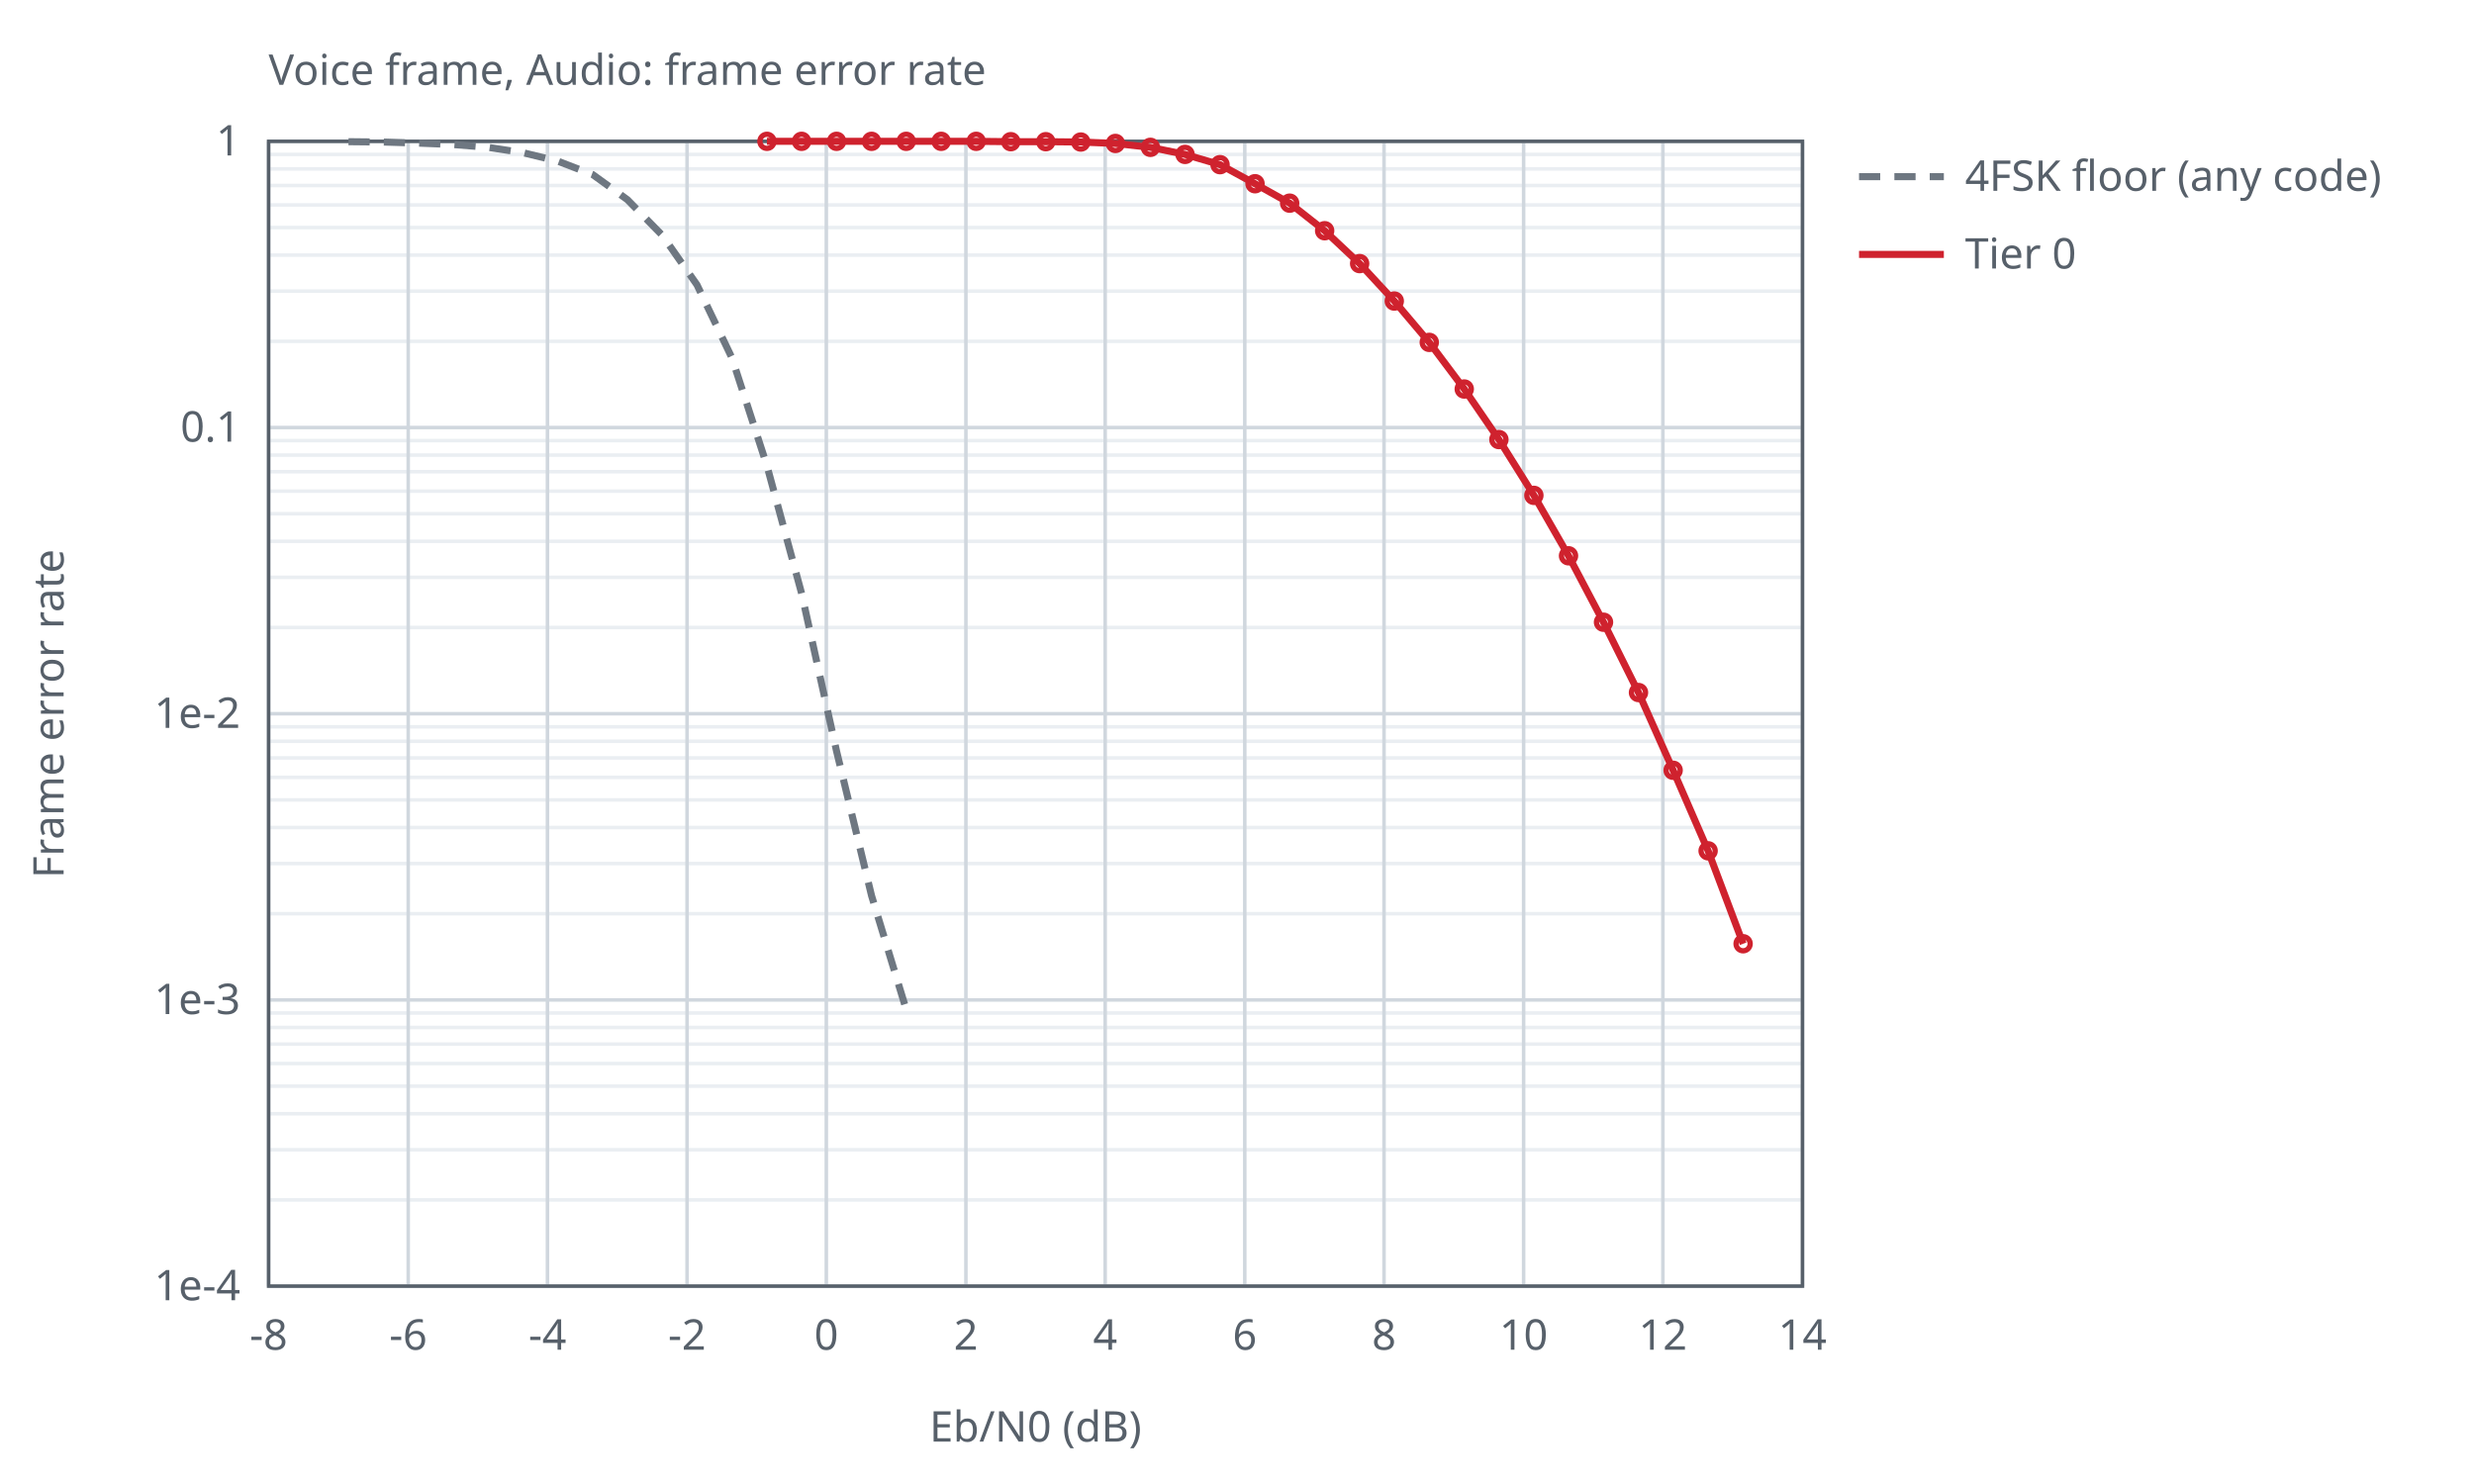
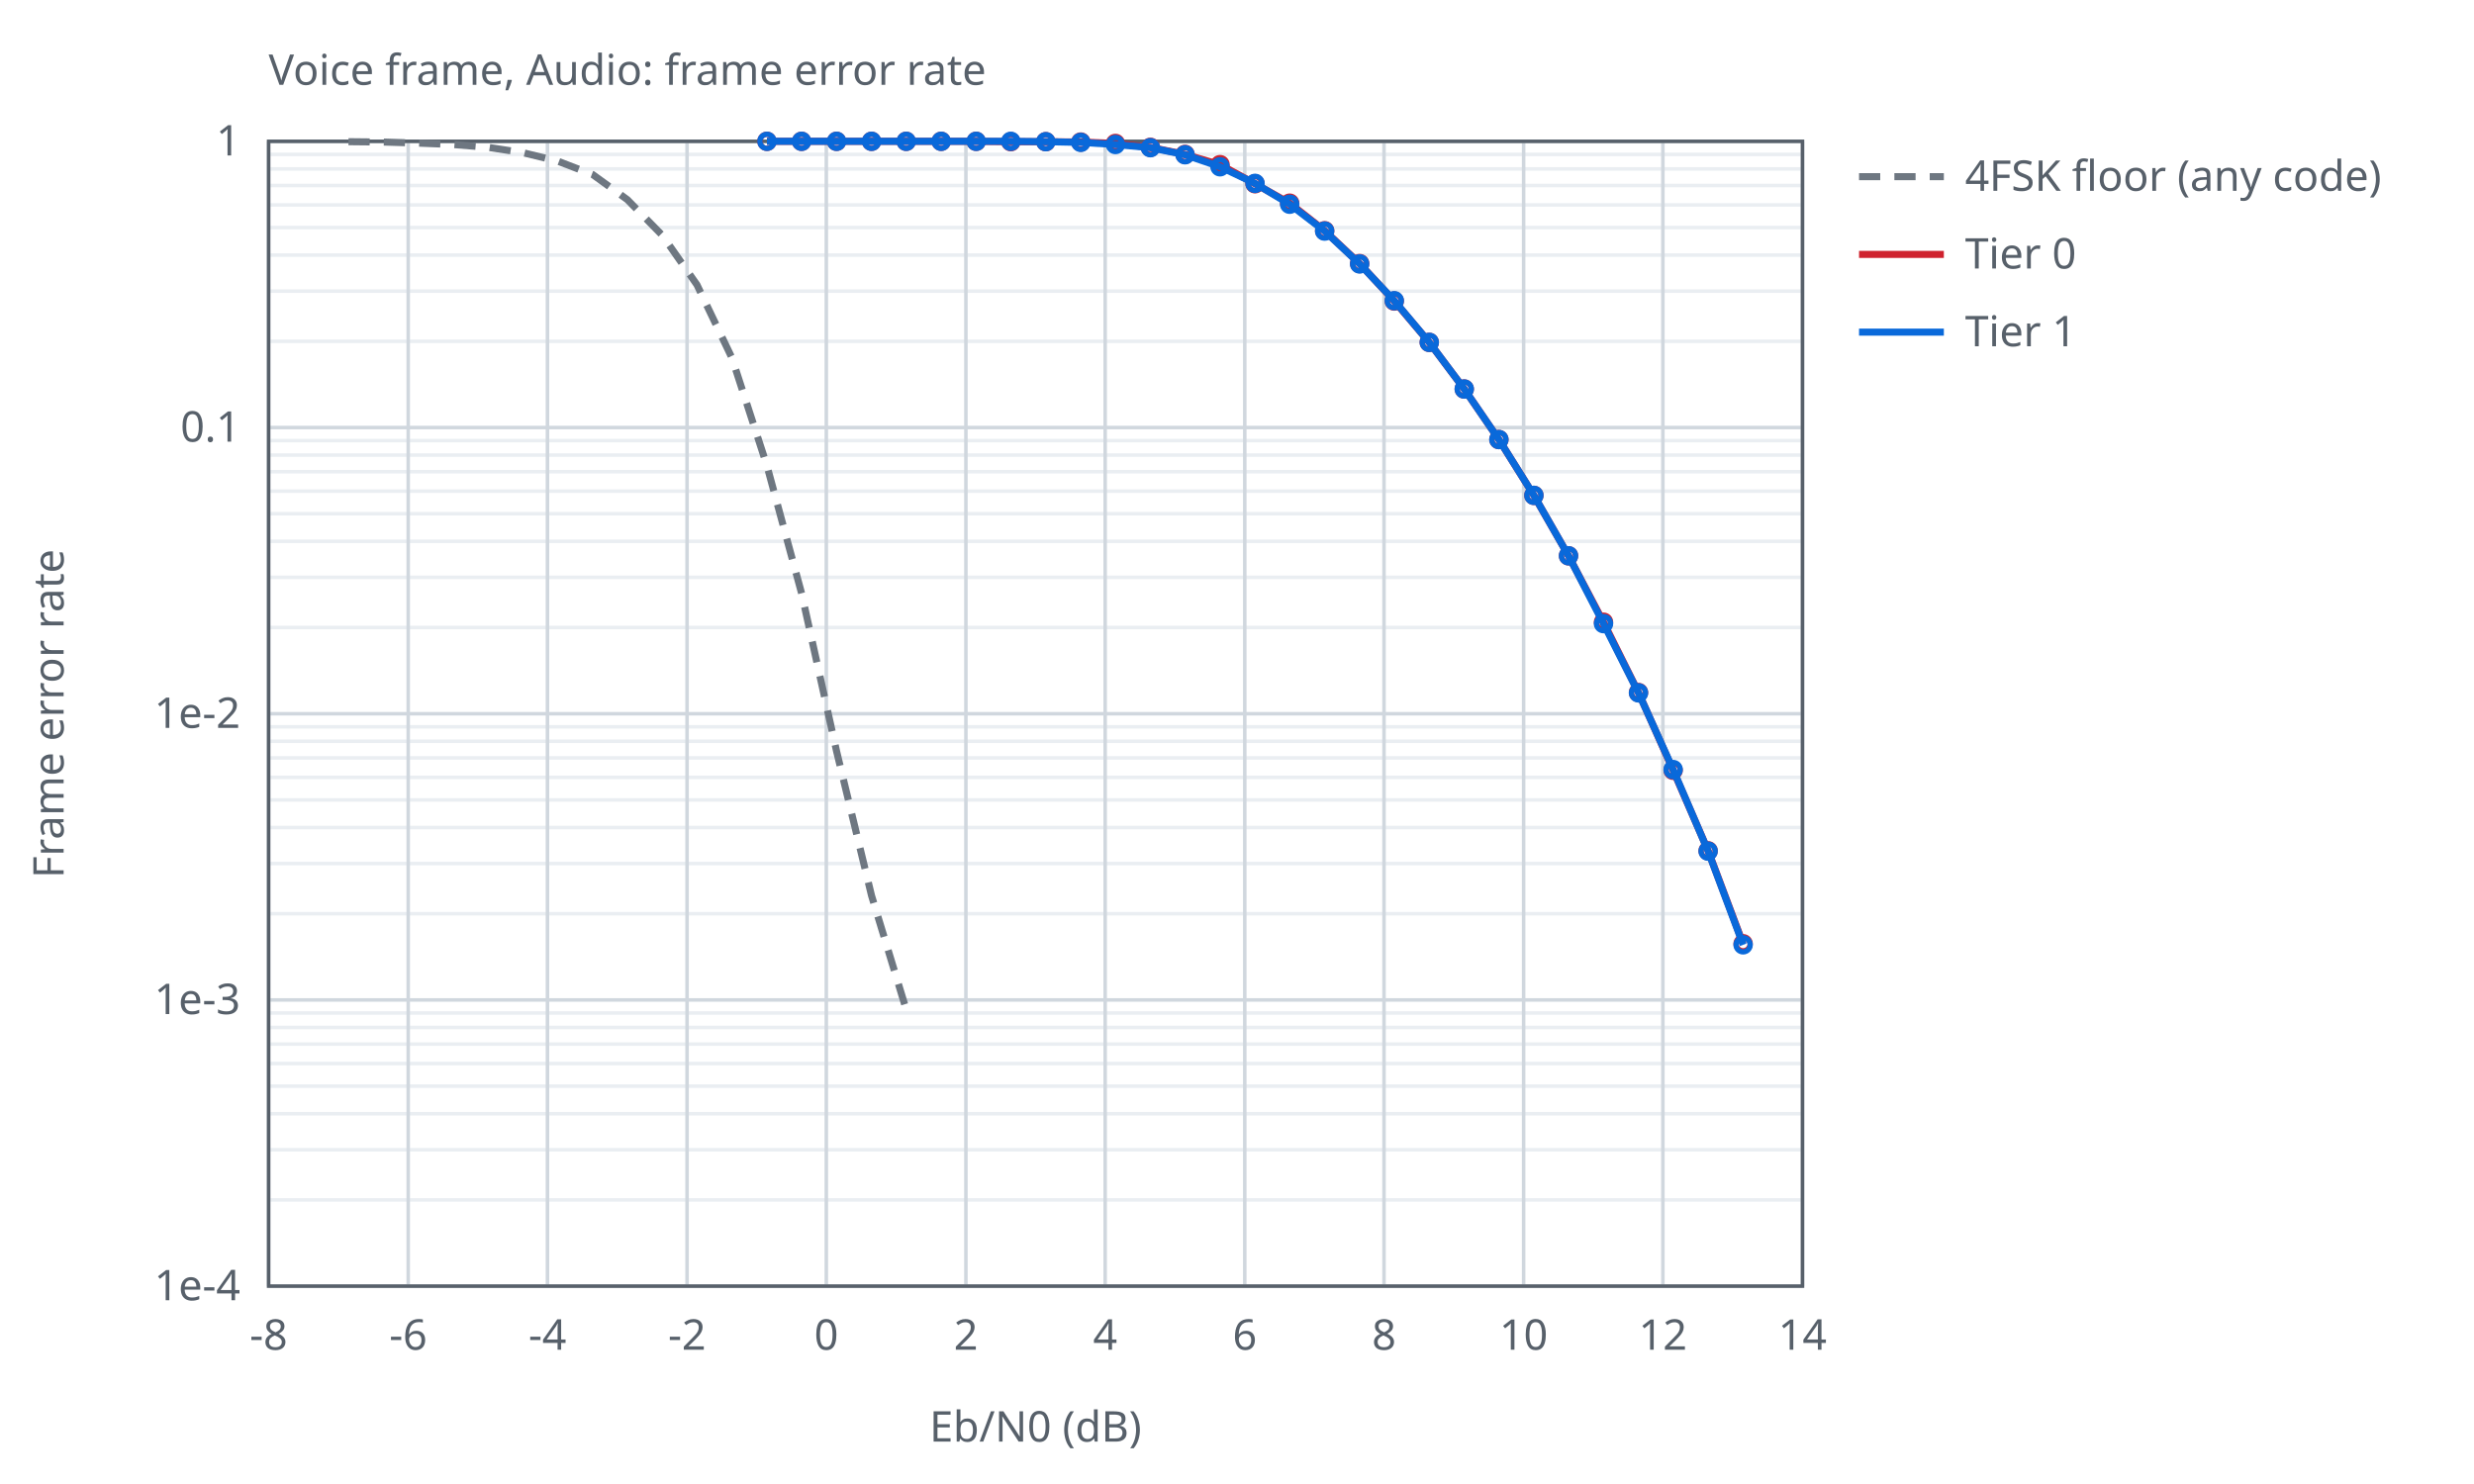
<svg xmlns="http://www.w3.org/2000/svg" width="700" height="420" viewBox="0 0 700 420">
  <style>text{font-family:sans-serif;font-size:12px;fill:#57606a}.ax{stroke:#57606a;stroke-width:1;fill:none}.gr{stroke:#d0d7de;stroke-width:1}.mi{stroke:#eaeef2;stroke-width:1}.r0{stroke:#6e7781}.r1{stroke:#bc4c00}.r2{stroke:#8250df}.s1{stroke:#cf222e}.s2{stroke:#0969da}.s3{stroke:#1a7f37}.l{fill:none;stroke-width:2}.p{fill:none;stroke-width:1.5}@media (prefers-color-scheme:dark){text{fill:#c9d1d9}.ax{stroke:#8b949e}.gr{stroke:#30363d}.mi{stroke:#21262d}.r0{stroke:#8b949e}.r1{stroke:#f0883e}.r2{stroke:#d2a8ff}.s1{stroke:#ff7b72}.s2{stroke:#58a6ff}.s3{stroke:#3fb950}}</style>
  <text x="76.0" y="24">Voice frame, Audio: frame error rate</text>
  <line class="mi" x1="76.0" y1="96.6" x2="510.0" y2="96.6" />
  <line class="mi" x1="76.0" y1="82.4" x2="510.0" y2="82.4" />
  <line class="mi" x1="76.0" y1="72.2" x2="510.0" y2="72.2" />
  <line class="mi" x1="76.0" y1="64.4" x2="510.0" y2="64.4" />
  <line class="mi" x1="76.0" y1="58.0" x2="510.0" y2="58.0" />
  <line class="mi" x1="76.0" y1="52.5" x2="510.0" y2="52.5" />
  <line class="mi" x1="76.0" y1="47.8" x2="510.0" y2="47.8" />
  <line class="mi" x1="76.0" y1="43.7" x2="510.0" y2="43.7" />
  <line class="mi" x1="76.0" y1="177.6" x2="510.0" y2="177.6" />
  <line class="mi" x1="76.0" y1="163.4" x2="510.0" y2="163.4" />
  <line class="mi" x1="76.0" y1="153.2" x2="510.0" y2="153.2" />
  <line class="mi" x1="76.0" y1="145.4" x2="510.0" y2="145.4" />
  <line class="mi" x1="76.0" y1="139.0" x2="510.0" y2="139.0" />
  <line class="mi" x1="76.0" y1="133.5" x2="510.0" y2="133.5" />
  <line class="mi" x1="76.0" y1="128.8" x2="510.0" y2="128.8" />
  <line class="mi" x1="76.0" y1="124.7" x2="510.0" y2="124.7" />
  <line class="mi" x1="76.0" y1="258.6" x2="510.0" y2="258.6" />
  <line class="mi" x1="76.0" y1="244.4" x2="510.0" y2="244.4" />
  <line class="mi" x1="76.0" y1="234.2" x2="510.0" y2="234.2" />
  <line class="mi" x1="76.0" y1="226.4" x2="510.0" y2="226.4" />
  <line class="mi" x1="76.0" y1="220.0" x2="510.0" y2="220.0" />
  <line class="mi" x1="76.0" y1="214.5" x2="510.0" y2="214.5" />
  <line class="mi" x1="76.0" y1="209.8" x2="510.0" y2="209.8" />
  <line class="mi" x1="76.0" y1="205.7" x2="510.0" y2="205.7" />
  <line class="mi" x1="76.0" y1="339.6" x2="510.0" y2="339.6" />
  <line class="mi" x1="76.0" y1="325.4" x2="510.0" y2="325.4" />
  <line class="mi" x1="76.0" y1="315.2" x2="510.0" y2="315.2" />
  <line class="mi" x1="76.0" y1="307.4" x2="510.0" y2="307.4" />
  <line class="mi" x1="76.0" y1="301.0" x2="510.0" y2="301.0" />
  <line class="mi" x1="76.0" y1="295.5" x2="510.0" y2="295.5" />
  <line class="mi" x1="76.0" y1="290.8" x2="510.0" y2="290.8" />
  <line class="mi" x1="76.0" y1="286.7" x2="510.0" y2="286.7" />
  <line class="gr" x1="76.0" y1="364.0" x2="76.0" y2="40.0" />
  <text x="76.0" y="382.0" text-anchor="middle">-8</text>
  <line class="gr" x1="115.5" y1="364.0" x2="115.5" y2="40.0" />
  <text x="115.5" y="382.0" text-anchor="middle">-6</text>
  <line class="gr" x1="154.9" y1="364.0" x2="154.9" y2="40.0" />
  <text x="154.9" y="382.0" text-anchor="middle">-4</text>
  <line class="gr" x1="194.4" y1="364.0" x2="194.4" y2="40.0" />
  <text x="194.4" y="382.0" text-anchor="middle">-2</text>
  <line class="gr" x1="233.8" y1="364.0" x2="233.8" y2="40.0" />
  <text x="233.8" y="382.0" text-anchor="middle">0</text>
  <line class="gr" x1="273.3" y1="364.0" x2="273.3" y2="40.0" />
  <text x="273.3" y="382.0" text-anchor="middle">2</text>
  <line class="gr" x1="312.7" y1="364.0" x2="312.7" y2="40.0" />
  <text x="312.7" y="382.0" text-anchor="middle">4</text>
  <line class="gr" x1="352.2" y1="364.0" x2="352.2" y2="40.0" />
  <text x="352.2" y="382.0" text-anchor="middle">6</text>
  <line class="gr" x1="391.6" y1="364.0" x2="391.6" y2="40.0" />
  <text x="391.6" y="382.0" text-anchor="middle">8</text>
  <line class="gr" x1="431.1" y1="364.0" x2="431.1" y2="40.0" />
  <text x="431.1" y="382.0" text-anchor="middle">10</text>
  <line class="gr" x1="470.5" y1="364.0" x2="470.5" y2="40.0" />
  <text x="470.5" y="382.0" text-anchor="middle">12</text>
  <line class="gr" x1="510.0" y1="364.0" x2="510.0" y2="40.0" />
  <text x="510.0" y="382.0" text-anchor="middle">14</text>
  <line class="gr" x1="76.0" y1="40.0" x2="510.0" y2="40.0" />
  <text x="68.0" y="44.0" text-anchor="end">1</text>
  <line class="gr" x1="76.0" y1="121.0" x2="510.0" y2="121.0" />
  <text x="68.0" y="125.0" text-anchor="end">0.1</text>
  <line class="gr" x1="76.0" y1="202.0" x2="510.0" y2="202.0" />
  <text x="68.0" y="206.0" text-anchor="end">1e-2</text>
  <line class="gr" x1="76.0" y1="283.0" x2="510.0" y2="283.0" />
  <text x="68.0" y="287.0" text-anchor="end">1e-3</text>
  <line class="gr" x1="76.0" y1="364.0" x2="510.0" y2="364.0" />
  <text x="68.0" y="368.0" text-anchor="end">1e-4</text>
  <rect class="ax" x="76.0" y="40.0" width="434.0" height="324.0" />
  <text x="293.0" y="408.0" text-anchor="middle">Eb/N0 (dB)</text>
  <text x="18" y="202.0" text-anchor="middle" transform="rotate(-90 18 202.0)">Frame error rate</text>
  <path class="l r0" stroke-dasharray="6 4" d="M98.6,40.1 L108.5,40.2 L118.3,40.5 L128.2,40.9 L138.1,41.7 L147.9,43.2 L157.8,45.6 L167.7,49.4 L177.5,56.5 L187.4,66.6 L197.2,80.6 L207.1,101.3 L217.0,131.8 L226.8,167.9 L236.7,212.6 L246.6,253.5 L256.4,285.7" />
  <line class="l r0" stroke-dasharray="6 4" x1="526.0" y1="50.0" x2="550.0" y2="50.0" />
  <text x="556.0" y="54.0">4FSK floor (any code)</text>
  <path class="l s1" d="M217.0,40.0 L226.8,40.0 L236.7,40.0 L246.6,40.0 L256.4,40.0 L266.3,40.0 L276.2,40.0 L286.0,40.1 L295.9,40.1 L305.8,40.2 L315.6,40.6 L325.5,41.7 L335.3,43.7 L345.2,46.6 L355.1,52.0 L364.9,57.5 L374.8,65.3 L384.7,74.6 L394.5,85.2 L404.4,96.9 L414.3,110.1 L424.1,124.4 L434.0,140.2 L443.8,157.3 L453.7,176.1 L463.6,196.0 L473.4,218.0 L483.3,240.8 L493.2,267.1" />
  <circle class="p s1" cx="217.0" cy="40.0" r="2" />
  <circle class="p s1" cx="226.8" cy="40.0" r="2" />
  <circle class="p s1" cx="236.7" cy="40.0" r="2" />
  <circle class="p s1" cx="246.6" cy="40.0" r="2" />
  <circle class="p s1" cx="256.4" cy="40.0" r="2" />
  <circle class="p s1" cx="266.3" cy="40.0" r="2" />
  <circle class="p s1" cx="276.2" cy="40.0" r="2" />
  <circle class="p s1" cx="286.0" cy="40.1" r="2" />
  <circle class="p s1" cx="295.9" cy="40.1" r="2" />
  <circle class="p s1" cx="305.8" cy="40.2" r="2" />
  <circle class="p s1" cx="315.6" cy="40.6" r="2" />
  <circle class="p s1" cx="325.5" cy="41.7" r="2" />
  <circle class="p s1" cx="335.3" cy="43.7" r="2" />
  <circle class="p s1" cx="345.2" cy="46.6" r="2" />
  <circle class="p s1" cx="355.1" cy="52.0" r="2" />
  <circle class="p s1" cx="364.9" cy="57.5" r="2" />
  <circle class="p s1" cx="374.8" cy="65.3" r="2" />
  <circle class="p s1" cx="384.7" cy="74.6" r="2" />
  <circle class="p s1" cx="394.5" cy="85.2" r="2" />
  <circle class="p s1" cx="404.4" cy="96.9" r="2" />
  <circle class="p s1" cx="414.3" cy="110.1" r="2" />
  <circle class="p s1" cx="424.1" cy="124.4" r="2" />
  <circle class="p s1" cx="434.0" cy="140.2" r="2" />
  <circle class="p s1" cx="443.8" cy="157.3" r="2" />
  <circle class="p s1" cx="453.7" cy="176.1" r="2" />
  <circle class="p s1" cx="463.6" cy="196.0" r="2" />
  <circle class="p s1" cx="473.4" cy="218.0" r="2" />
  <circle class="p s1" cx="483.3" cy="240.8" r="2" />
  <circle class="p s1" cx="493.2" cy="267.1" r="2" />
  <line class="l s1" x1="526.0" y1="72.0" x2="550.0" y2="72.0" />
  <text x="556.0" y="76.0">Tier 0</text>
+   <path class="l s2" d="M217.0,40.0 L226.8,40.0 L236.7,40.0 L246.6,40.0 L256.4,40.0 L266.3,40.0 L276.2,40.0 L286.0,40.0 L295.9,40.1 L305.8,40.3 L315.6,40.9 L325.5,41.8 L335.3,43.8 L345.2,47.2 L355.1,51.9 L364.9,57.8 L374.8,65.4 L384.7,74.7 L394.5,85.1 L404.4,96.9 L414.3,110.1 L424.1,124.4 L434.0,140.2 L443.8,157.3 L453.7,176.5 L463.6,196.1 L473.4,217.8 L483.3,240.9 L493.2,267.4" />
+   <circle class="p s2" cx="217.0" cy="40.0" r="2" />
+   <circle class="p s2" cx="226.8" cy="40.0" r="2" />
+   <circle class="p s2" cx="236.7" cy="40.0" r="2" />
+   <circle class="p s2" cx="246.6" cy="40.0" r="2" />
+   <circle class="p s2" cx="256.4" cy="40.0" r="2" />
+   <circle class="p s2" cx="266.3" cy="40.0" r="2" />
+   <circle class="p s2" cx="276.2" cy="40.0" r="2" />
+   <circle class="p s2" cx="286.0" cy="40.0" r="2" />
+   <circle class="p s2" cx="295.9" cy="40.1" r="2" />
+   <circle class="p s2" cx="305.8" cy="40.3" r="2" />
+   <circle class="p s2" cx="315.6" cy="40.9" r="2" />
+   <circle class="p s2" cx="325.5" cy="41.8" r="2" />
+   <circle class="p s2" cx="335.3" cy="43.8" r="2" />
+   <circle class="p s2" cx="345.2" cy="47.2" r="2" />
+   <circle class="p s2" cx="355.1" cy="51.9" r="2" />
+   <circle class="p s2" cx="364.9" cy="57.8" r="2" />
+   <circle class="p s2" cx="374.8" cy="65.4" r="2" />
+   <circle class="p s2" cx="384.7" cy="74.7" r="2" />
+   <circle class="p s2" cx="394.5" cy="85.1" r="2" />
+   <circle class="p s2" cx="404.4" cy="96.9" r="2" />
+   <circle class="p s2" cx="414.3" cy="110.1" r="2" />
+   <circle class="p s2" cx="424.1" cy="124.4" r="2" />
+   <circle class="p s2" cx="434.0" cy="140.2" r="2" />
+   <circle class="p s2" cx="443.8" cy="157.3" r="2" />
+   <circle class="p s2" cx="453.7" cy="176.5" r="2" />
+   <circle class="p s2" cx="463.6" cy="196.1" r="2" />
+   <circle class="p s2" cx="473.4" cy="217.8" r="2" />
+   <circle class="p s2" cx="483.3" cy="240.9" r="2" />
+   <circle class="p s2" cx="493.2" cy="267.4" r="2" />
+   <line class="l s2" x1="526.0" y1="94.0" x2="550.0" y2="94.0" />
+   <text x="556.0" y="98.0">Tier 1</text>
</svg>
